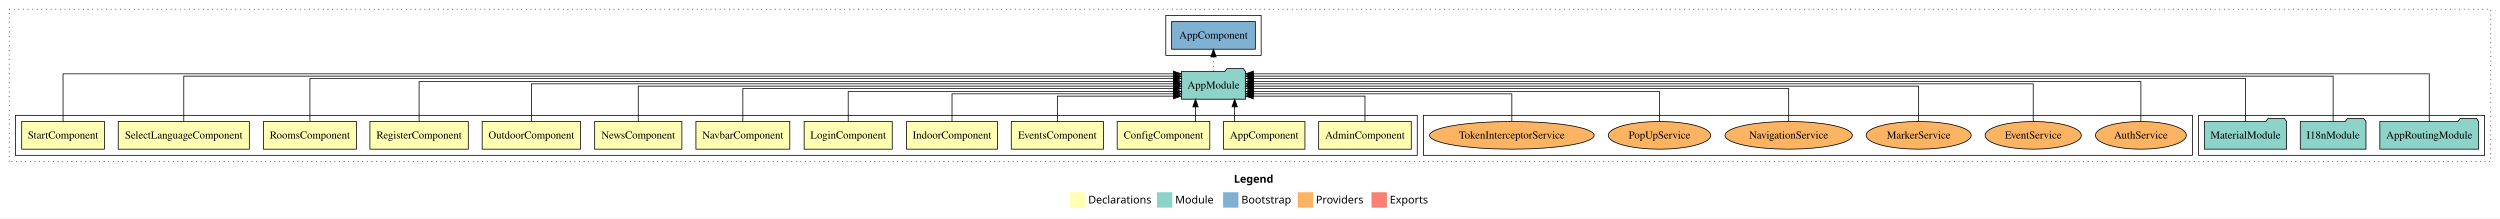
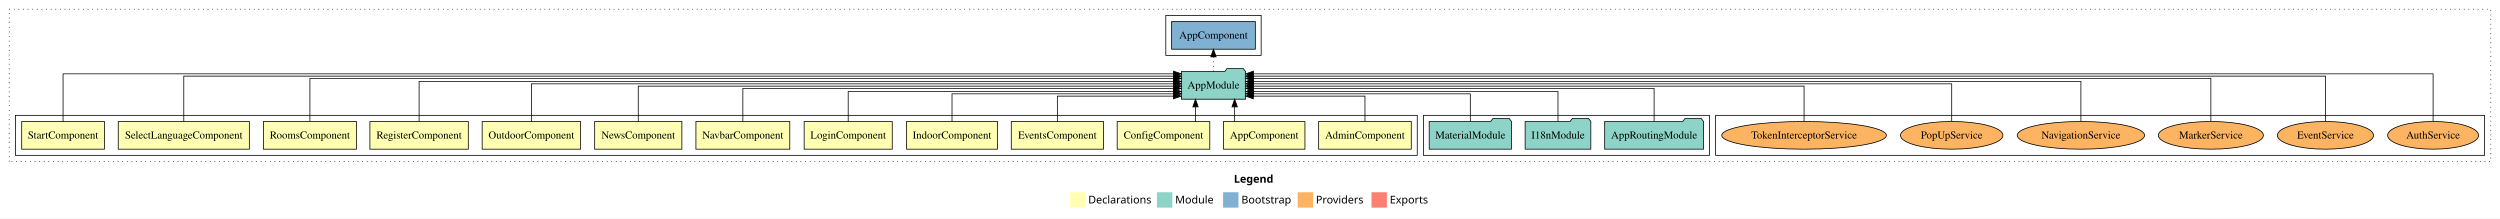
<svg xmlns="http://www.w3.org/2000/svg" width="3251pt" height="284pt" viewBox="0.00 0.00 3251.00 284.00">
  <g id="graph0" class="graph" transform="scale(1 1) rotate(0) translate(4 280)">
    <polygon fill="white" stroke="transparent" points="-4,4 -4,-280 3247,-280 3247,4 -4,4" />
    <text text-anchor="start" x="1600.51" y="-42.4" font-family="sans-serif" font-weight="bold" font-size="14.00">Legend</text>
    <polygon fill="#ffffb3" stroke="transparent" points="1387.5,-10 1387.5,-30 1407.5,-30 1407.5,-10 1387.5,-10" />
    <text text-anchor="start" x="1411.13" y="-15.4" font-family="sans-serif" font-size="14.00">  Declarations</text>
    <polygon fill="#8dd3c7" stroke="transparent" points="1500.5,-10 1500.5,-30 1520.5,-30 1520.5,-10 1500.5,-10" />
    <text text-anchor="start" x="1524.23" y="-15.4" font-family="sans-serif" font-size="14.00">  Module</text>
    <polygon fill="#80b1d3" stroke="transparent" points="1586.5,-10 1586.5,-30 1606.5,-30 1606.5,-10 1586.5,-10" />
    <text text-anchor="start" x="1610.28" y="-15.4" font-family="sans-serif" font-size="14.00">  Bootstrap</text>
    <polygon fill="#fdb462" stroke="transparent" points="1683.5,-10 1683.5,-30 1703.5,-30 1703.5,-10 1683.5,-10" />
    <text text-anchor="start" x="1707.17" y="-15.4" font-family="sans-serif" font-size="14.00">  Providers</text>
    <polygon fill="#fb8072" stroke="transparent" points="1779.5,-10 1779.5,-30 1799.5,-30 1799.5,-10 1779.5,-10" />
    <text text-anchor="start" x="1803.23" y="-15.4" font-family="sans-serif" font-size="14.00">  Exports</text>
    <g id="clust1" class="cluster">
      <polygon fill="none" stroke="black" stroke-dasharray="1,5" points="8,-70 8,-268 3235,-268 3235,-70 8,-70" />
    </g>
+     <g id="clust18" class="cluster">
+       <polygon fill="none" stroke="black" points="1512,-208 1512,-260 1636,-260 1636,-208 1512,-208" />
+     </g>
+     <g id="clust19" class="cluster">
+       <polygon fill="none" stroke="black" points="2227,-78 2227,-130 3227,-130 3227,-78 2227,-78" />
+     </g>
    <g id="clust16" class="cluster">
-       <polygon fill="none" stroke="black" points="2855,-78 2855,-130 3227,-130 3227,-78 2855,-78" />
-     </g>
-     <g id="clust19" class="cluster">
-       <polygon fill="none" stroke="black" points="1847,-78 1847,-130 2847,-130 2847,-78 1847,-78" />
+       <polygon fill="none" stroke="black" points="1847,-78 1847,-130 2219,-130 2219,-78 1847,-78" />
    </g>
    <g id="clust2" class="cluster">
      <polygon fill="none" stroke="black" points="16,-78 16,-130 1839,-130 1839,-78 16,-78" />
-     </g>
-     <g id="clust18" class="cluster">
-       <polygon fill="none" stroke="black" points="1512,-208 1512,-260 1636,-260 1636,-208 1512,-208" />
    </g>
    <g id="node1" class="node">
      <polygon fill="#ffffb3" stroke="black" points="1831.22,-122 1710.78,-122 1710.78,-86 1831.22,-86 1831.22,-122" />
      <text text-anchor="middle" x="1771" y="-99.8" font-family="Times,serif" font-size="14.00">AdminComponent</text>
    </g>
    <g id="node14" class="node">
      <polygon fill="#8dd3c7" stroke="black" points="1615.66,-187 1612.66,-191 1591.66,-191 1588.66,-187 1532.34,-187 1532.34,-151 1615.66,-151 1615.66,-187" />
      <text text-anchor="middle" x="1574" y="-164.8" font-family="Times,serif" font-size="14.00">AppModule</text>
    </g>
    <g id="edge1" class="edge">
      <path fill="none" stroke="black" d="M1771,-122.12C1771,-136.78 1771,-155 1771,-155 1771,-155 1625.78,-155 1625.78,-155" />
      <polygon fill="black" stroke="black" points="1625.78,-151.5 1615.78,-155 1625.78,-158.5 1625.78,-151.5" />
    </g>
    <g id="node2" class="node">
      <polygon fill="#ffffb3" stroke="black" points="1692.94,-122 1587.06,-122 1587.06,-86 1692.94,-86 1692.94,-122" />
      <text text-anchor="middle" x="1640" y="-99.8" font-family="Times,serif" font-size="14.00">AppComponent</text>
    </g>
    <g id="edge2" class="edge">
      <path fill="none" stroke="black" d="M1601.55,-122.11C1601.55,-122.11 1601.55,-140.99 1601.55,-140.99" />
      <polygon fill="black" stroke="black" points="1598.05,-140.99 1601.55,-150.99 1605.05,-140.99 1598.05,-140.99" />
    </g>
    <g id="node3" class="node">
      <polygon fill="#ffffb3" stroke="black" points="1569.22,-122 1448.78,-122 1448.78,-86 1569.22,-86 1569.22,-122" />
      <text text-anchor="middle" x="1509" y="-99.8" font-family="Times,serif" font-size="14.00">ConfigComponent</text>
    </g>
    <g id="edge3" class="edge">
      <path fill="none" stroke="black" d="M1550.64,-122.11C1550.64,-122.11 1550.64,-140.99 1550.64,-140.99" />
      <polygon fill="black" stroke="black" points="1547.14,-140.99 1550.64,-150.99 1554.14,-140.99 1547.14,-140.99" />
    </g>
    <g id="node4" class="node">
      <polygon fill="#ffffb3" stroke="black" points="1430.94,-122 1311.06,-122 1311.06,-86 1430.94,-86 1430.94,-122" />
      <text text-anchor="middle" x="1371" y="-99.8" font-family="Times,serif" font-size="14.00">EventsComponent</text>
    </g>
    <g id="edge4" class="edge">
      <path fill="none" stroke="black" d="M1371,-122.12C1371,-136.78 1371,-155 1371,-155 1371,-155 1521.94,-155 1521.94,-155" />
      <polygon fill="black" stroke="black" points="1521.94,-158.5 1531.94,-155 1521.94,-151.5 1521.94,-158.5" />
    </g>
    <g id="node5" class="node">
      <polygon fill="#ffffb3" stroke="black" points="1293.15,-122 1174.85,-122 1174.85,-86 1293.15,-86 1293.15,-122" />
      <text text-anchor="middle" x="1234" y="-99.8" font-family="Times,serif" font-size="14.00">IndoorComponent</text>
    </g>
    <g id="edge5" class="edge">
      <path fill="none" stroke="black" d="M1234,-122.28C1234,-137.95 1234,-158 1234,-158 1234,-158 1522.31,-158 1522.31,-158" />
      <polygon fill="black" stroke="black" points="1522.31,-161.5 1532.31,-158 1522.31,-154.5 1522.31,-161.5" />
    </g>
    <g id="node6" class="node">
      <polygon fill="#ffffb3" stroke="black" points="1156.28,-122 1041.72,-122 1041.72,-86 1156.28,-86 1156.28,-122" />
      <text text-anchor="middle" x="1099" y="-99.8" font-family="Times,serif" font-size="14.00">LoginComponent</text>
    </g>
    <g id="edge6" class="edge">
      <path fill="none" stroke="black" d="M1099,-122.04C1099,-138.73 1099,-161 1099,-161 1099,-161 1522.26,-161 1522.26,-161" />
      <polygon fill="black" stroke="black" points="1522.26,-164.5 1532.26,-161 1522.26,-157.5 1522.26,-164.5" />
    </g>
    <g id="node7" class="node">
      <polygon fill="#ffffb3" stroke="black" points="1023.03,-122 900.97,-122 900.97,-86 1023.03,-86 1023.03,-122" />
      <text text-anchor="middle" x="962" y="-99.8" font-family="Times,serif" font-size="14.00">NavbarComponent</text>
    </g>
    <g id="edge7" class="edge">
      <path fill="none" stroke="black" d="M962,-122.3C962,-140.27 962,-165 962,-165 962,-165 1521.93,-165 1521.93,-165" />
      <polygon fill="black" stroke="black" points="1521.93,-168.5 1531.93,-165 1521.93,-161.5 1521.93,-168.5" />
    </g>
    <g id="node8" class="node">
      <polygon fill="#ffffb3" stroke="black" points="882.7,-122 769.3,-122 769.3,-86 882.7,-86 882.7,-122" />
      <text text-anchor="middle" x="826" y="-99.8" font-family="Times,serif" font-size="14.00">NewsComponent</text>
    </g>
    <g id="edge8" class="edge">
      <path fill="none" stroke="black" d="M826,-122.17C826,-141.09 826,-168 826,-168 826,-168 1522.18,-168 1522.18,-168" />
      <polygon fill="black" stroke="black" points="1522.18,-171.5 1532.18,-168 1522.18,-164.5 1522.18,-171.5" />
    </g>
    <g id="node9" class="node">
      <polygon fill="#ffffb3" stroke="black" points="750.99,-122 623.01,-122 623.01,-86 750.99,-86 750.99,-122" />
      <text text-anchor="middle" x="687" y="-99.8" font-family="Times,serif" font-size="14.00">OutdoorComponent</text>
    </g>
    <g id="edge9" class="edge">
      <path fill="none" stroke="black" d="M687,-122.31C687,-142.15 687,-171 687,-171 687,-171 1522.11,-171 1522.11,-171" />
      <polygon fill="black" stroke="black" points="1522.11,-174.5 1532.11,-171 1522.11,-167.5 1522.11,-174.5" />
    </g>
    <g id="node10" class="node">
      <polygon fill="#ffffb3" stroke="black" points="604.98,-122 477.02,-122 477.02,-86 604.98,-86 604.98,-122" />
      <text text-anchor="middle" x="541" y="-99.8" font-family="Times,serif" font-size="14.00">RegisterComponent</text>
    </g>
    <g id="edge10" class="edge">
      <path fill="none" stroke="black" d="M541,-122.03C541,-142.77 541,-174 541,-174 541,-174 1522.23,-174 1522.23,-174" />
      <polygon fill="black" stroke="black" points="1522.23,-177.5 1532.23,-174 1522.23,-170.5 1522.23,-177.5" />
    </g>
    <g id="node11" class="node">
      <polygon fill="#ffffb3" stroke="black" points="459.5,-122 338.5,-122 338.5,-86 459.5,-86 459.5,-122" />
      <text text-anchor="middle" x="399" y="-99.8" font-family="Times,serif" font-size="14.00">RoomsComponent</text>
    </g>
    <g id="edge11" class="edge">
      <path fill="none" stroke="black" d="M399,-122.29C399,-144.21 399,-178 399,-178 399,-178 1522.18,-178 1522.18,-178" />
      <polygon fill="black" stroke="black" points="1522.18,-181.5 1532.18,-178 1522.18,-174.5 1522.18,-181.5" />
    </g>
    <g id="node12" class="node">
      <polygon fill="#ffffb3" stroke="black" points="320.24,-122 149.76,-122 149.76,-86 320.24,-86 320.24,-122" />
      <text text-anchor="middle" x="235" y="-99.8" font-family="Times,serif" font-size="14.00">SelectLanguageComponent</text>
    </g>
    <g id="edge12" class="edge">
      <path fill="none" stroke="black" d="M235,-122.25C235,-145.02 235,-181 235,-181 235,-181 1522.09,-181 1522.09,-181" />
      <polygon fill="black" stroke="black" points="1522.09,-184.5 1532.09,-181 1522.09,-177.5 1522.09,-184.5" />
    </g>
    <g id="node13" class="node">
      <polygon fill="#ffffb3" stroke="black" points="131.77,-122 24.23,-122 24.23,-86 131.77,-86 131.77,-122" />
      <text text-anchor="middle" x="78" y="-99.8" font-family="Times,serif" font-size="14.00">StartComponent</text>
    </g>
    <g id="edge13" class="edge">
      <path fill="none" stroke="black" d="M78,-122.15C78,-145.76 78,-184 78,-184 78,-184 1522.03,-184 1522.03,-184" />
      <polygon fill="black" stroke="black" points="1522.03,-187.5 1532.03,-184 1522.03,-180.5 1522.03,-187.5" />
    </g>
    <g id="node18" class="node">
      <polygon fill="#80b1d3" stroke="black" points="1628.44,-252 1519.56,-252 1519.56,-216 1628.44,-216 1628.44,-252" />
      <text text-anchor="middle" x="1574" y="-229.8" font-family="Times,serif" font-size="14.00">AppComponent </text>
    </g>
    <g id="edge17" class="edge">
      <path fill="none" stroke="black" stroke-dasharray="1,5" d="M1574,-187.11C1574,-187.11 1574,-205.99 1574,-205.99" />
      <polygon fill="black" stroke="black" points="1570.5,-205.99 1574,-215.99 1577.5,-205.99 1570.5,-205.99" />
    </g>
    <g id="node15" class="node">
-       <polygon fill="#8dd3c7" stroke="black" points="3219.27,-122 3216.27,-126 3195.27,-126 3192.27,-122 3090.73,-122 3090.73,-86 3219.27,-86 3219.27,-122" />
-       <text text-anchor="middle" x="3155" y="-99.8" font-family="Times,serif" font-size="14.00">AppRoutingModule</text>
+       <polygon fill="#8dd3c7" stroke="black" points="2211.27,-122 2208.27,-126 2187.27,-126 2184.27,-122 2082.73,-122 2082.73,-86 2211.27,-86 2211.27,-122" />
+       <text text-anchor="middle" x="2147" y="-99.8" font-family="Times,serif" font-size="14.00">AppRoutingModule</text>
    </g>
    <g id="edge14" class="edge">
-       <path fill="none" stroke="black" d="M3155,-122.15C3155,-145.76 3155,-184 3155,-184 3155,-184 1625.88,-184 1625.88,-184" />
-       <polygon fill="black" stroke="black" points="1625.88,-180.5 1615.88,-184 1625.88,-187.5 1625.88,-180.5" />
+       <path fill="none" stroke="black" d="M2147,-122.3C2147,-140.27 2147,-165 2147,-165 2147,-165 1625.67,-165 1625.67,-165" />
+       <polygon fill="black" stroke="black" points="1625.67,-161.5 1615.67,-165 1625.67,-168.5 1625.67,-161.5" />
    </g>
    <g id="node16" class="node">
-       <polygon fill="#8dd3c7" stroke="black" points="3072.71,-122 3069.71,-126 3048.71,-126 3045.71,-122 2987.29,-122 2987.29,-86 3072.71,-86 3072.71,-122" />
-       <text text-anchor="middle" x="3030" y="-99.8" font-family="Times,serif" font-size="14.00">I18nModule</text>
+       <polygon fill="#8dd3c7" stroke="black" points="2064.71,-122 2061.71,-126 2040.71,-126 2037.71,-122 1979.29,-122 1979.29,-86 2064.71,-86 2064.71,-122" />
+       <text text-anchor="middle" x="2022" y="-99.8" font-family="Times,serif" font-size="14.00">I18nModule</text>
    </g>
    <g id="edge15" class="edge">
-       <path fill="none" stroke="black" d="M3030,-122.25C3030,-145.02 3030,-181 3030,-181 3030,-181 1626.01,-181 1626.01,-181" />
-       <polygon fill="black" stroke="black" points="1626.01,-177.5 1616.01,-181 1626,-184.5 1626.01,-177.5" />
+       <path fill="none" stroke="black" d="M2022,-122.04C2022,-138.73 2022,-161 2022,-161 2022,-161 1625.74,-161 1625.74,-161" />
+       <polygon fill="black" stroke="black" points="1625.74,-157.5 1615.74,-161 1625.74,-164.5 1625.74,-157.5" />
    </g>
    <g id="node17" class="node">
-       <polygon fill="#8dd3c7" stroke="black" points="2969.47,-122 2966.47,-126 2945.47,-126 2942.47,-122 2862.53,-122 2862.53,-86 2969.47,-86 2969.47,-122" />
-       <text text-anchor="middle" x="2916" y="-99.8" font-family="Times,serif" font-size="14.00">MaterialModule</text>
+       <polygon fill="#8dd3c7" stroke="black" points="1961.47,-122 1958.47,-126 1937.47,-126 1934.47,-122 1854.53,-122 1854.53,-86 1961.47,-86 1961.47,-122" />
+       <text text-anchor="middle" x="1908" y="-99.8" font-family="Times,serif" font-size="14.00">MaterialModule</text>
    </g>
    <g id="edge16" class="edge">
-       <path fill="none" stroke="black" d="M2916,-122.29C2916,-144.21 2916,-178 2916,-178 2916,-178 1626.01,-178 1626.01,-178" />
-       <polygon fill="black" stroke="black" points="1626.01,-174.5 1616.01,-178 1626.01,-181.5 1626.01,-174.5" />
+       <path fill="none" stroke="black" d="M1908,-122.28C1908,-137.95 1908,-158 1908,-158 1908,-158 1625.96,-158 1625.96,-158" />
+       <polygon fill="black" stroke="black" points="1625.96,-154.5 1615.96,-158 1625.96,-161.5 1625.96,-154.5" />
    </g>
    <g id="node19" class="node">
-       <ellipse fill="#fdb462" stroke="black" cx="2780" cy="-104" rx="59.11" ry="18" />
-       <text text-anchor="middle" x="2780" y="-99.8" font-family="Times,serif" font-size="14.00">AuthService</text>
+       <ellipse fill="#fdb462" stroke="black" cx="3160" cy="-104" rx="59.11" ry="18" />
+       <text text-anchor="middle" x="3160" y="-99.8" font-family="Times,serif" font-size="14.00">AuthService</text>
    </g>
    <g id="edge18" class="edge">
-       <path fill="none" stroke="black" d="M2780,-122.03C2780,-142.77 2780,-174 2780,-174 2780,-174 1625.86,-174 1625.86,-174" />
-       <polygon fill="black" stroke="black" points="1625.86,-170.5 1615.86,-174 1625.86,-177.5 1625.86,-170.5" />
+       <path fill="none" stroke="black" d="M3160,-122.15C3160,-145.76 3160,-184 3160,-184 3160,-184 1626.01,-184 1626.01,-184" />
+       <polygon fill="black" stroke="black" points="1626.01,-180.5 1616.01,-184 1626.01,-187.5 1626.01,-180.5" />
    </g>
    <g id="node20" class="node">
-       <ellipse fill="#fdb462" stroke="black" cx="2640" cy="-104" rx="62.54" ry="18" />
-       <text text-anchor="middle" x="2640" y="-99.8" font-family="Times,serif" font-size="14.00">EventService</text>
+       <ellipse fill="#fdb462" stroke="black" cx="3020" cy="-104" rx="62.54" ry="18" />
+       <text text-anchor="middle" x="3020" y="-99.8" font-family="Times,serif" font-size="14.00">EventService</text>
    </g>
    <g id="edge19" class="edge">
-       <path fill="none" stroke="black" d="M2640,-122.31C2640,-142.15 2640,-171 2640,-171 2640,-171 1625.79,-171 1625.79,-171" />
-       <polygon fill="black" stroke="black" points="1625.79,-167.5 1615.79,-171 1625.79,-174.5 1625.79,-167.5" />
+       <path fill="none" stroke="black" d="M3020,-122.25C3020,-145.02 3020,-181 3020,-181 3020,-181 1625.72,-181 1625.72,-181" />
+       <polygon fill="black" stroke="black" points="1625.72,-177.5 1615.72,-181 1625.72,-184.5 1625.72,-177.5" />
    </g>
    <g id="node21" class="node">
-       <ellipse fill="#fdb462" stroke="black" cx="2491" cy="-104" rx="68.32" ry="18" />
-       <text text-anchor="middle" x="2491" y="-99.8" font-family="Times,serif" font-size="14.00">MarkerService</text>
+       <ellipse fill="#fdb462" stroke="black" cx="2871" cy="-104" rx="68.32" ry="18" />
+       <text text-anchor="middle" x="2871" y="-99.8" font-family="Times,serif" font-size="14.00">MarkerService</text>
    </g>
    <g id="edge20" class="edge">
-       <path fill="none" stroke="black" d="M2491,-122.17C2491,-141.09 2491,-168 2491,-168 2491,-168 1625.78,-168 1625.78,-168" />
-       <polygon fill="black" stroke="black" points="1625.78,-164.5 1615.78,-168 1625.78,-171.5 1625.78,-164.5" />
+       <path fill="none" stroke="black" d="M2871,-122.29C2871,-144.21 2871,-178 2871,-178 2871,-178 1625.68,-178 1625.68,-178" />
+       <polygon fill="black" stroke="black" points="1625.68,-174.5 1615.68,-178 1625.68,-181.5 1625.68,-174.5" />
    </g>
    <g id="node22" class="node">
-       <ellipse fill="#fdb462" stroke="black" cx="2322" cy="-104" rx="82.8" ry="18" />
-       <text text-anchor="middle" x="2322" y="-99.8" font-family="Times,serif" font-size="14.00">NavigationService</text>
+       <ellipse fill="#fdb462" stroke="black" cx="2702" cy="-104" rx="82.8" ry="18" />
+       <text text-anchor="middle" x="2702" y="-99.8" font-family="Times,serif" font-size="14.00">NavigationService</text>
    </g>
    <g id="edge21" class="edge">
-       <path fill="none" stroke="black" d="M2322,-122.3C2322,-140.27 2322,-165 2322,-165 2322,-165 1625.82,-165 1625.82,-165" />
-       <polygon fill="black" stroke="black" points="1625.82,-161.5 1615.82,-165 1625.82,-168.5 1625.82,-161.5" />
+       <path fill="none" stroke="black" d="M2702,-122.03C2702,-142.77 2702,-174 2702,-174 2702,-174 1625.82,-174 1625.82,-174" />
+       <polygon fill="black" stroke="black" points="1625.82,-170.5 1615.82,-174 1625.82,-177.5 1625.82,-170.5" />
    </g>
    <g id="node23" class="node">
-       <ellipse fill="#fdb462" stroke="black" cx="2154" cy="-104" rx="66.63" ry="18" />
-       <text text-anchor="middle" x="2154" y="-99.8" font-family="Times,serif" font-size="14.00">PopUpService</text>
+       <ellipse fill="#fdb462" stroke="black" cx="2534" cy="-104" rx="66.63" ry="18" />
+       <text text-anchor="middle" x="2534" y="-99.8" font-family="Times,serif" font-size="14.00">PopUpService</text>
    </g>
    <g id="edge22" class="edge">
-       <path fill="none" stroke="black" d="M2154,-122.04C2154,-138.73 2154,-161 2154,-161 2154,-161 1625.71,-161 1625.71,-161" />
-       <polygon fill="black" stroke="black" points="1625.71,-157.5 1615.71,-161 1625.71,-164.5 1625.71,-157.5" />
+       <path fill="none" stroke="black" d="M2534,-122.31C2534,-142.15 2534,-171 2534,-171 2534,-171 1625.87,-171 1625.87,-171" />
+       <polygon fill="black" stroke="black" points="1625.87,-167.5 1615.87,-171 1625.87,-174.5 1625.87,-167.5" />
    </g>
    <g id="node24" class="node">
-       <ellipse fill="#fdb462" stroke="black" cx="1962" cy="-104" rx="107.04" ry="18" />
-       <text text-anchor="middle" x="1962" y="-99.8" font-family="Times,serif" font-size="14.00">TokenInterceptorService</text>
+       <ellipse fill="#fdb462" stroke="black" cx="2342" cy="-104" rx="107.04" ry="18" />
+       <text text-anchor="middle" x="2342" y="-99.8" font-family="Times,serif" font-size="14.00">TokenInterceptorService</text>
    </g>
    <g id="edge23" class="edge">
-       <path fill="none" stroke="black" d="M1962,-122.28C1962,-137.95 1962,-158 1962,-158 1962,-158 1625.89,-158 1625.89,-158" />
-       <polygon fill="black" stroke="black" points="1625.89,-154.5 1615.89,-158 1625.89,-161.5 1625.89,-154.5" />
+       <path fill="none" stroke="black" d="M2342,-122.17C2342,-141.09 2342,-168 2342,-168 2342,-168 1625.84,-168 1625.84,-168" />
+       <polygon fill="black" stroke="black" points="1625.84,-164.5 1615.84,-168 1625.84,-171.5 1625.84,-164.5" />
    </g>
  </g>
</svg>
